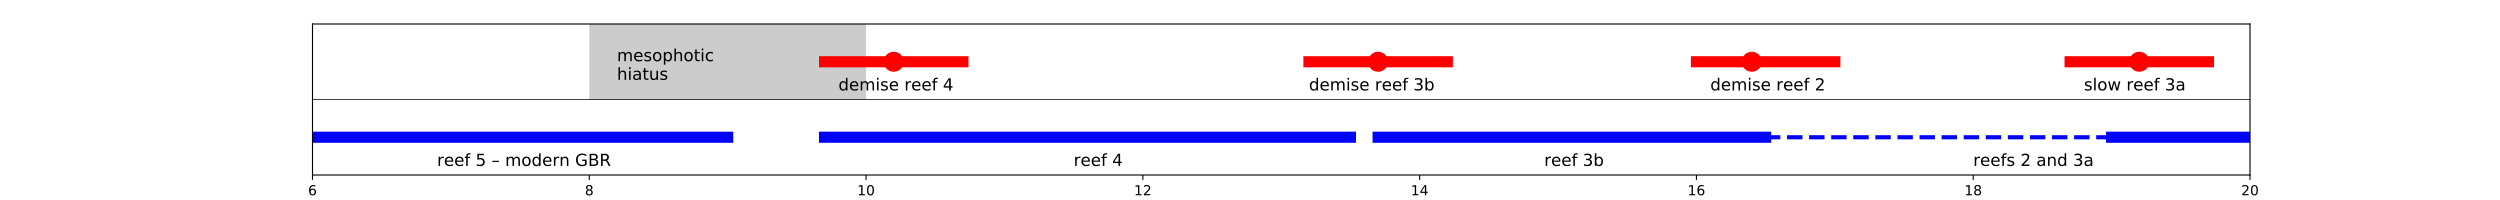
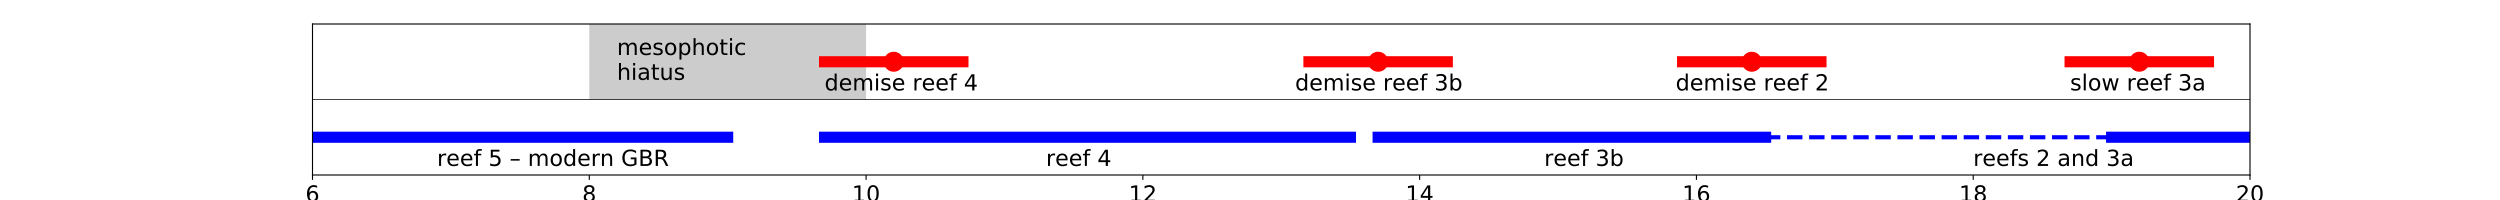
<svg xmlns="http://www.w3.org/2000/svg" xmlns:xlink="http://www.w3.org/1999/xlink" height="144pt" version="1.1" viewBox="0 0 1800 144" width="1800pt">
  <defs>
    <style type="text/css">
*{stroke-linecap:butt;stroke-linejoin:round;}
  </style>
  </defs>
  <g id="figure_1">
    <g id="patch_1">
      <path d="M 0 144  L 1800 144  L 1800 0  L 0 0  z " style="fill:#ffffff;" />
    </g>
    <g id="axes_1">
      <g id="patch_2">
        <path d="M 225 126  L 1620 126  L 1620 17.28  L 225 17.28  z " style="fill:#ffffff;" />
      </g>
      <g id="PathCollection_1">
        <defs>
-           <path d="M 0 6.708  C 1.779 6.708 3.485 6.001 4.743 4.743  C 6.001 3.485 6.708 1.779 6.708 0  C 6.708 -1.779 6.001 -3.485 4.743 -4.743  C 3.485 -6.001 1.779 -6.708 0 -6.708  C -1.779 -6.708 -3.485 -6.001 -4.743 -4.743  C -6.001 -3.485 -6.708 -1.779 -6.708 0  C -6.708 1.779 -6.001 3.485 -4.743 4.743  C -3.485 6.001 -1.779 6.708 0 6.708  z " id="m6b9079e8be" style="stroke:#ff0000;" />
-         </defs>
-         <g clip-path="url(#p4b9b86a882)">
-           <use style="fill:#ff0000;stroke:#ff0000;" x="1540.286" xlink:href="#m6b9079e8be" y="44.46" />
+           <path d="M 0 6.708  C 1.779 6.708 3.485 6.001 4.743 4.743  C 6.001 3.485 6.708 1.779 6.708 0  C 6.708 -1.779 6.001 -3.485 4.743 -4.743  C 3.485 -6.001 1.779 -6.708 0 -6.708  C -1.779 -6.708 -3.485 -6.001 -4.743 -4.743  C -6.001 -3.485 -6.708 -1.779 -6.708 0  C -6.708 1.779 -6.001 3.485 -4.743 4.743  C -3.485 6.001 -1.779 6.708 0 6.708  z " id="mb34f3feea7" style="stroke:#ff0000;" />
+         </defs>
+         <g clip-path="url(#p2ed4897afd)">
+           <use style="fill:#ff0000;stroke:#ff0000;" x="1540.286" xlink:href="#mb34f3feea7" y="44.46" />
        </g>
      </g>
      <g id="PathCollection_2">
-         <g clip-path="url(#p4b9b86a882)">
-           <use style="fill:#ff0000;stroke:#ff0000;" x="1261.286" xlink:href="#m6b9079e8be" y="44.46" />
+         <g clip-path="url(#p2ed4897afd)">
+           <use style="fill:#ff0000;stroke:#ff0000;" x="1261.286" xlink:href="#mb34f3feea7" y="44.46" />
        </g>
      </g>
      <g id="PathCollection_3">
-         <g clip-path="url(#p4b9b86a882)">
-           <use style="fill:#ff0000;stroke:#ff0000;" x="992.25" xlink:href="#m6b9079e8be" y="44.46" />
+         <g clip-path="url(#p2ed4897afd)">
+           <use style="fill:#ff0000;stroke:#ff0000;" x="992.25" xlink:href="#mb34f3feea7" y="44.46" />
        </g>
      </g>
      <g id="PathCollection_4">
-         <g clip-path="url(#p4b9b86a882)">
-           <use style="fill:#ff0000;stroke:#ff0000;" x="643.5" xlink:href="#m6b9079e8be" y="44.46" />
+         <g clip-path="url(#p2ed4897afd)">
+           <use style="fill:#ff0000;stroke:#ff0000;" x="643.5" xlink:href="#mb34f3feea7" y="44.46" />
        </g>
      </g>
      <g id="patch_3">
-         <path clip-path="url(#p4b9b86a882)" d="M 424.286 71.64  L 623.571 71.64  L 623.571 -798.12  L 424.286 -798.12  z " style="opacity:0.2;" />
+         <path clip-path="url(#p2ed4897afd)" d="M 424.286 71.64  L 623.571 71.64  L 623.571 -798.12  L 424.286 -798.12  z " style="opacity:0.2;" />
      </g>
      <g id="matplotlib.axis_1">
        <g id="xtick_1">
          <g id="line2d_1">
            <defs>
-               <path d="M 0 0  L 0 3.5  " id="m0fa2b85b7a" style="stroke:#000000;stroke-width:0.8;" />
-             </defs>
-             <g>
-               <use style="stroke:#000000;stroke-width:0.8;" x="225" xlink:href="#m0fa2b85b7a" y="126" />
+               <path d="M 0 0  L 0 3.5  " id="m714d1c8d9d" style="stroke:#000000;stroke-width:0.8;" />
+             </defs>
+             <g>
+               <use style="stroke:#000000;stroke-width:0.8;" x="225" xlink:href="#m714d1c8d9d" y="126" />
            </g>
          </g>
          <g id="text_1">
            <defs>
              <path d="M 33.016 40.375  Q 26.375 40.375 22.484 35.828  Q 18.609 31.297 18.609 23.391  Q 18.609 15.531 22.484 10.953  Q 26.375 6.391 33.016 6.391  Q 39.656 6.391 43.531 10.953  Q 47.406 15.531 47.406 23.391  Q 47.406 31.297 43.531 35.828  Q 39.656 40.375 33.016 40.375  z M 52.594 71.297  L 52.594 62.312  Q 48.875 64.062 45.094 64.984  Q 41.312 65.922 37.594 65.922  Q 27.828 65.922 22.672 59.328  Q 17.531 52.734 16.797 39.406  Q 19.672 43.656 24.016 45.922  Q 28.375 48.188 33.594 48.188  Q 44.578 48.188 50.953 41.516  Q 57.328 34.859 57.328 23.391  Q 57.328 12.156 50.688 5.359  Q 44.047 -1.422 33.016 -1.422  Q 20.359 -1.422 13.672 8.266  Q 6.984 17.969 6.984 36.375  Q 6.984 53.656 15.188 63.938  Q 23.391 74.219 37.203 74.219  Q 40.922 74.219 44.703 73.484  Q 48.484 72.75 52.594 71.297  z " id="DejaVuSans-36" />
            </defs>
-             <g transform="translate(221.8187 140.5984)scale(0.1 -0.1)">
+             <g transform="translate(219.91 145.1575)scale(0.16 -0.16)">
              <use xlink:href="#DejaVuSans-36" />
            </g>
          </g>
        </g>
        <g id="xtick_2">
          <g id="line2d_2">
            <g>
-               <use style="stroke:#000000;stroke-width:0.8;" x="424.286" xlink:href="#m0fa2b85b7a" y="126" />
+               <use style="stroke:#000000;stroke-width:0.8;" x="424.286" xlink:href="#m714d1c8d9d" y="126" />
            </g>
          </g>
          <g id="text_2">
            <defs>
              <path d="M 31.781 34.625  Q 24.75 34.625 20.719 30.859  Q 16.703 27.094 16.703 20.516  Q 16.703 13.922 20.719 10.156  Q 24.75 6.391 31.781 6.391  Q 38.812 6.391 42.859 10.172  Q 46.922 13.969 46.922 20.516  Q 46.922 27.094 42.891 30.859  Q 38.875 34.625 31.781 34.625  z M 21.922 38.812  Q 15.578 40.375 12.031 44.719  Q 8.5 49.078 8.5 55.328  Q 8.5 64.062 14.719 69.141  Q 20.953 74.219 31.781 74.219  Q 42.672 74.219 48.875 69.141  Q 55.078 64.062 55.078 55.328  Q 55.078 49.078 51.531 44.719  Q 48 40.375 41.703 38.812  Q 48.828 37.156 52.797 32.312  Q 56.781 27.484 56.781 20.516  Q 56.781 9.906 50.312 4.234  Q 43.844 -1.422 31.781 -1.422  Q 19.734 -1.422 13.25 4.234  Q 6.781 9.906 6.781 20.516  Q 6.781 27.484 10.781 32.312  Q 14.797 37.156 21.922 38.812  z M 18.312 54.391  Q 18.312 48.734 21.844 45.562  Q 25.391 42.391 31.781 42.391  Q 38.141 42.391 41.719 45.562  Q 45.312 48.734 45.312 54.391  Q 45.312 60.062 41.719 63.234  Q 38.141 66.406 31.781 66.406  Q 25.391 66.406 21.844 63.234  Q 18.312 60.062 18.312 54.391  z " id="DejaVuSans-38" />
            </defs>
-             <g transform="translate(421.1045 140.5984)scale(0.1 -0.1)">
+             <g transform="translate(419.1957 145.1575)scale(0.16 -0.16)">
              <use xlink:href="#DejaVuSans-38" />
            </g>
          </g>
        </g>
        <g id="xtick_3">
          <g id="line2d_3">
            <g>
-               <use style="stroke:#000000;stroke-width:0.8;" x="623.571" xlink:href="#m0fa2b85b7a" y="126" />
+               <use style="stroke:#000000;stroke-width:0.8;" x="623.571" xlink:href="#m714d1c8d9d" y="126" />
            </g>
          </g>
          <g id="text_3">
            <defs>
              <path d="M 12.406 8.297  L 28.516 8.297  L 28.516 63.922  L 10.984 60.406  L 10.984 69.391  L 28.422 72.906  L 38.281 72.906  L 38.281 8.297  L 54.391 8.297  L 54.391 0  L 12.406 0  z " id="DejaVuSans-31" />
              <path d="M 31.781 66.406  Q 24.172 66.406 20.328 58.906  Q 16.5 51.422 16.5 36.375  Q 16.5 21.391 20.328 13.891  Q 24.172 6.391 31.781 6.391  Q 39.453 6.391 43.281 13.891  Q 47.125 21.391 47.125 36.375  Q 47.125 51.422 43.281 58.906  Q 39.453 66.406 31.781 66.406  z M 31.781 74.219  Q 44.047 74.219 50.516 64.516  Q 56.984 54.828 56.984 36.375  Q 56.984 17.969 50.516 8.266  Q 44.047 -1.422 31.781 -1.422  Q 19.531 -1.422 13.062 8.266  Q 6.594 17.969 6.594 36.375  Q 6.594 54.828 13.062 64.516  Q 19.531 74.219 31.781 74.219  z " id="DejaVuSans-30" />
            </defs>
-             <g transform="translate(617.2089 140.5984)scale(0.1 -0.1)">
+             <g transform="translate(613.3914 145.1575)scale(0.16 -0.16)">
              <use xlink:href="#DejaVuSans-31" />
              <use x="63.623" xlink:href="#DejaVuSans-30" />
            </g>
          </g>
        </g>
        <g id="xtick_4">
          <g id="line2d_4">
            <g>
-               <use style="stroke:#000000;stroke-width:0.8;" x="822.857" xlink:href="#m0fa2b85b7a" y="126" />
+               <use style="stroke:#000000;stroke-width:0.8;" x="822.857" xlink:href="#m714d1c8d9d" y="126" />
            </g>
          </g>
          <g id="text_4">
            <defs>
              <path d="M 19.188 8.297  L 53.609 8.297  L 53.609 0  L 7.328 0  L 7.328 8.297  Q 12.938 14.109 22.625 23.891  Q 32.328 33.688 34.812 36.531  Q 39.547 41.844 41.422 45.531  Q 43.312 49.219 43.312 52.781  Q 43.312 58.594 39.234 62.25  Q 35.156 65.922 28.609 65.922  Q 23.969 65.922 18.812 64.312  Q 13.672 62.703 7.812 59.422  L 7.812 69.391  Q 13.766 71.781 18.938 73  Q 24.125 74.219 28.422 74.219  Q 39.75 74.219 46.484 68.547  Q 53.219 62.891 53.219 53.422  Q 53.219 48.922 51.531 44.891  Q 49.859 40.875 45.406 35.406  Q 44.188 33.984 37.641 27.219  Q 31.109 20.453 19.188 8.297  z " id="DejaVuSans-32" />
            </defs>
-             <g transform="translate(816.4946 140.5984)scale(0.1 -0.1)">
+             <g transform="translate(812.6771 145.1575)scale(0.16 -0.16)">
              <use xlink:href="#DejaVuSans-31" />
              <use x="63.623" xlink:href="#DejaVuSans-32" />
            </g>
          </g>
        </g>
        <g id="xtick_5">
          <g id="line2d_5">
            <g>
-               <use style="stroke:#000000;stroke-width:0.8;" x="1022.143" xlink:href="#m0fa2b85b7a" y="126" />
+               <use style="stroke:#000000;stroke-width:0.8;" x="1022.143" xlink:href="#m714d1c8d9d" y="126" />
            </g>
          </g>
          <g id="text_5">
            <defs>
              <path d="M 37.797 64.312  L 12.891 25.391  L 37.797 25.391  z M 35.203 72.906  L 47.609 72.906  L 47.609 25.391  L 58.016 25.391  L 58.016 17.188  L 47.609 17.188  L 47.609 0  L 37.797 0  L 37.797 17.188  L 4.891 17.188  L 4.891 26.703  z " id="DejaVuSans-34" />
            </defs>
-             <g transform="translate(1015.78 140.5984)scale(0.1 -0.1)">
+             <g transform="translate(1011.963 145.1575)scale(0.16 -0.16)">
              <use xlink:href="#DejaVuSans-31" />
              <use x="63.623" xlink:href="#DejaVuSans-34" />
            </g>
          </g>
        </g>
        <g id="xtick_6">
          <g id="line2d_6">
            <g>
-               <use style="stroke:#000000;stroke-width:0.8;" x="1221.429" xlink:href="#m0fa2b85b7a" y="126" />
+               <use style="stroke:#000000;stroke-width:0.8;" x="1221.429" xlink:href="#m714d1c8d9d" y="126" />
            </g>
          </g>
          <g id="text_6">
-             <g transform="translate(1215.066 140.5984)scale(0.1 -0.1)">
+             <g transform="translate(1211.249 145.1575)scale(0.16 -0.16)">
              <use xlink:href="#DejaVuSans-31" />
              <use x="63.623" xlink:href="#DejaVuSans-36" />
            </g>
          </g>
        </g>
        <g id="xtick_7">
          <g id="line2d_7">
            <g>
-               <use style="stroke:#000000;stroke-width:0.8;" x="1420.714" xlink:href="#m0fa2b85b7a" y="126" />
+               <use style="stroke:#000000;stroke-width:0.8;" x="1420.714" xlink:href="#m714d1c8d9d" y="126" />
            </g>
          </g>
          <g id="text_7">
-             <g transform="translate(1414.352 140.5984)scale(0.1 -0.1)">
+             <g transform="translate(1410.534 145.1575)scale(0.16 -0.16)">
              <use xlink:href="#DejaVuSans-31" />
              <use x="63.623" xlink:href="#DejaVuSans-38" />
            </g>
          </g>
        </g>
        <g id="xtick_8">
          <g id="line2d_8">
            <g>
-               <use style="stroke:#000000;stroke-width:0.8;" x="1620" xlink:href="#m0fa2b85b7a" y="126" />
+               <use style="stroke:#000000;stroke-width:0.8;" x="1620" xlink:href="#m714d1c8d9d" y="126" />
            </g>
          </g>
          <g id="text_8">
-             <g transform="translate(1613.638 140.5984)scale(0.1 -0.1)">
+             <g transform="translate(1609.82 145.1575)scale(0.16 -0.16)">
              <use xlink:href="#DejaVuSans-32" />
              <use x="63.623" xlink:href="#DejaVuSans-30" />
            </g>
          </g>
        </g>
      </g>
      <g id="matplotlib.axis_2" />
      <g id="line2d_9">
-         <path clip-path="url(#p4b9b86a882)" d="M 225 71.64  L 1620 71.64  " style="fill:none;stroke:#000000;stroke-linecap:square;stroke-width:0.5;" />
+         <path clip-path="url(#p2ed4897afd)" d="M 225 71.64  L 1620 71.64  " style="fill:none;stroke:#000000;stroke-linecap:square;stroke-width:0.5;" />
      </g>
      <g id="line2d_10">
-         <path clip-path="url(#p4b9b86a882)" d="M 1590.107 44.46  L 1490.464 44.46  " style="fill:none;stroke:#ff0000;stroke-linecap:square;stroke-width:8;" />
+         <path clip-path="url(#p2ed4897afd)" d="M 1590.107 44.46  L 1490.464 44.46  " style="fill:none;stroke:#ff0000;stroke-linecap:square;stroke-width:8;" />
      </g>
      <g id="line2d_11">
-         <path clip-path="url(#p4b9b86a882)" d="M 1221.429 44.46  L 1321.071 44.46  " style="fill:none;stroke:#ff0000;stroke-linecap:square;stroke-width:8;" />
+         <path clip-path="url(#p2ed4897afd)" d="M 1211.464 44.46  L 1311.107 44.46  " style="fill:none;stroke:#ff0000;stroke-linecap:square;stroke-width:8;" />
      </g>
      <g id="line2d_12">
-         <path clip-path="url(#p4b9b86a882)" d="M 942.429 44.46  L 1042.071 44.46  " style="fill:none;stroke:#ff0000;stroke-linecap:square;stroke-width:8;" />
+         <path clip-path="url(#p2ed4897afd)" d="M 942.429 44.46  L 1042.071 44.46  " style="fill:none;stroke:#ff0000;stroke-linecap:square;stroke-width:8;" />
      </g>
      <g id="line2d_13">
-         <path clip-path="url(#p4b9b86a882)" d="M 593.679 44.46  L 693.321 44.46  " style="fill:none;stroke:#ff0000;stroke-linecap:square;stroke-width:8;" />
+         <path clip-path="url(#p2ed4897afd)" d="M 593.679 44.46  L 693.321 44.46  " style="fill:none;stroke:#ff0000;stroke-linecap:square;stroke-width:8;" />
      </g>
      <g id="line2d_14">
-         <path clip-path="url(#p4b9b86a882)" d="M 1620 98.82  L 1520.357 98.82  " style="fill:none;stroke:#0000ff;stroke-linecap:square;stroke-width:8;" />
+         <path clip-path="url(#p2ed4897afd)" d="M 1620 98.82  L 1520.357 98.82  " style="fill:none;stroke:#0000ff;stroke-linecap:square;stroke-width:8;" />
      </g>
      <g id="line2d_15">
-         <path clip-path="url(#p4b9b86a882)" d="M 1520.357 98.82  L 1221.429 98.82  " style="fill:none;stroke:#0000ff;stroke-dasharray:11.1,4.8;stroke-dashoffset:0;stroke-width:3;" />
+         <path clip-path="url(#p2ed4897afd)" d="M 1520.357 98.82  L 1221.429 98.82  " style="fill:none;stroke:#0000ff;stroke-dasharray:11.1,4.8;stroke-dashoffset:0;stroke-width:3;" />
      </g>
      <g id="line2d_16">
-         <path clip-path="url(#p4b9b86a882)" d="M 1271.25 98.82  L 992.25 98.82  " style="fill:none;stroke:#0000ff;stroke-linecap:square;stroke-width:8;" />
+         <path clip-path="url(#p2ed4897afd)" d="M 1271.25 98.82  L 992.25 98.82  " style="fill:none;stroke:#0000ff;stroke-linecap:square;stroke-width:8;" />
      </g>
      <g id="line2d_17">
-         <path clip-path="url(#p4b9b86a882)" d="M 972.321 98.82  L 593.679 98.82  " style="fill:none;stroke:#0000ff;stroke-linecap:square;stroke-width:8;" />
+         <path clip-path="url(#p2ed4897afd)" d="M 972.321 98.82  L 593.679 98.82  " style="fill:none;stroke:#0000ff;stroke-linecap:square;stroke-width:8;" />
      </g>
      <g id="line2d_18">
-         <path clip-path="url(#p4b9b86a882)" d="M 523.929 98.82  L 225 98.82  " style="fill:none;stroke:#0000ff;stroke-linecap:square;stroke-width:8;" />
+         <path clip-path="url(#p2ed4897afd)" d="M 523.929 98.82  L 225 98.82  " style="fill:none;stroke:#0000ff;stroke-linecap:square;stroke-width:8;" />
      </g>
      <g id="patch_4">
        <path d="M 225 126  L 225 17.28  " style="fill:none;stroke:#000000;stroke-linecap:square;stroke-linejoin:miter;stroke-width:0.8;" />
      </g>
      <g id="patch_5">
        <path d="M 1620 126  L 1620 17.28  " style="fill:none;stroke:#000000;stroke-linecap:square;stroke-linejoin:miter;stroke-width:0.8;" />
      </g>
      <g id="patch_6">
        <path d="M 225 126  L 1620 126  " style="fill:none;stroke:#000000;stroke-linecap:square;stroke-linejoin:miter;stroke-width:0.8;" />
      </g>
      <g id="patch_7">
        <path d="M 225 17.28  L 1620 17.28  " style="fill:none;stroke:#000000;stroke-linecap:square;stroke-linejoin:miter;stroke-width:0.8;" />
      </g>
      <g id="text_9">
        <defs>
          <path d="M 44.281 53.078  L 44.281 44.578  Q 40.484 46.531 36.375 47.5  Q 32.281 48.484 27.875 48.484  Q 21.188 48.484 17.844 46.438  Q 14.5 44.391 14.5 40.281  Q 14.5 37.156 16.891 35.375  Q 19.281 33.594 26.516 31.984  L 29.594 31.297  Q 39.156 29.25 43.188 25.516  Q 47.219 21.781 47.219 15.094  Q 47.219 7.469 41.188 3.016  Q 35.156 -1.422 24.609 -1.422  Q 20.219 -1.422 15.453 -0.562  Q 10.688 0.297 5.422 2  L 5.422 11.281  Q 10.406 8.688 15.234 7.391  Q 20.062 6.109 24.812 6.109  Q 31.156 6.109 34.562 8.281  Q 37.984 10.453 37.984 14.406  Q 37.984 18.062 35.516 20.016  Q 33.062 21.969 24.703 23.781  L 21.578 24.516  Q 13.234 26.266 9.516 29.906  Q 5.812 33.547 5.812 39.891  Q 5.812 47.609 11.281 51.797  Q 16.75 56 26.812 56  Q 31.781 56 36.172 55.266  Q 40.578 54.547 44.281 53.078  z " id="DejaVuSans-73" />
          <path d="M 9.422 75.984  L 18.406 75.984  L 18.406 0  L 9.422 0  z " id="DejaVuSans-6c" />
          <path d="M 30.609 48.391  Q 23.391 48.391 19.188 42.75  Q 14.984 37.109 14.984 27.297  Q 14.984 17.484 19.156 11.844  Q 23.344 6.203 30.609 6.203  Q 37.797 6.203 41.984 11.859  Q 46.188 17.531 46.188 27.297  Q 46.188 37.016 41.984 42.703  Q 37.797 48.391 30.609 48.391  z M 30.609 56  Q 42.328 56 49.016 48.375  Q 55.719 40.766 55.719 27.297  Q 55.719 13.875 49.016 6.219  Q 42.328 -1.422 30.609 -1.422  Q 18.844 -1.422 12.172 6.219  Q 5.516 13.875 5.516 27.297  Q 5.516 40.766 12.172 48.375  Q 18.844 56 30.609 56  z " id="DejaVuSans-6f" />
          <path d="M 4.203 54.688  L 13.188 54.688  L 24.422 12.016  L 35.594 54.688  L 46.188 54.688  L 57.422 12.016  L 68.609 54.688  L 77.594 54.688  L 63.281 0  L 52.688 0  L 40.922 44.828  L 29.109 0  L 18.5 0  z " id="DejaVuSans-77" />
          <path id="DejaVuSans-20" />
          <path d="M 41.109 46.297  Q 39.594 47.172 37.812 47.578  Q 36.031 48 33.891 48  Q 26.266 48 22.188 43.047  Q 18.109 38.094 18.109 28.812  L 18.109 0  L 9.078 0  L 9.078 54.688  L 18.109 54.688  L 18.109 46.188  Q 20.953 51.172 25.484 53.578  Q 30.031 56 36.531 56  Q 37.453 56 38.578 55.875  Q 39.703 55.766 41.062 55.516  z " id="DejaVuSans-72" />
          <path d="M 56.203 29.594  L 56.203 25.203  L 14.891 25.203  Q 15.484 15.922 20.484 11.062  Q 25.484 6.203 34.422 6.203  Q 39.594 6.203 44.453 7.469  Q 49.312 8.734 54.109 11.281  L 54.109 2.781  Q 49.266 0.734 44.188 -0.344  Q 39.109 -1.422 33.891 -1.422  Q 20.797 -1.422 13.156 6.188  Q 5.516 13.812 5.516 26.812  Q 5.516 40.234 12.766 48.109  Q 20.016 56 32.328 56  Q 43.359 56 49.781 48.891  Q 56.203 41.797 56.203 29.594  z M 47.219 32.234  Q 47.125 39.594 43.094 43.984  Q 39.062 48.391 32.422 48.391  Q 24.906 48.391 20.391 44.141  Q 15.875 39.891 15.188 32.172  z " id="DejaVuSans-65" />
          <path d="M 37.109 75.984  L 37.109 68.5  L 28.516 68.5  Q 23.688 68.5 21.797 66.547  Q 19.922 64.594 19.922 59.516  L 19.922 54.688  L 34.719 54.688  L 34.719 47.703  L 19.922 47.703  L 19.922 0  L 10.891 0  L 10.891 47.703  L 2.297 47.703  L 2.297 54.688  L 10.891 54.688  L 10.891 58.5  Q 10.891 67.625 15.141 71.797  Q 19.391 75.984 28.609 75.984  z " id="DejaVuSans-66" />
          <path d="M 40.578 39.312  Q 47.656 37.797 51.625 33  Q 55.609 28.219 55.609 21.188  Q 55.609 10.406 48.188 4.484  Q 40.766 -1.422 27.094 -1.422  Q 22.516 -1.422 17.656 -0.516  Q 12.797 0.391 7.625 2.203  L 7.625 11.719  Q 11.719 9.328 16.594 8.109  Q 21.484 6.891 26.812 6.891  Q 36.078 6.891 40.938 10.547  Q 45.797 14.203 45.797 21.188  Q 45.797 27.641 41.281 31.266  Q 36.766 34.906 28.719 34.906  L 20.219 34.906  L 20.219 43.016  L 29.109 43.016  Q 36.375 43.016 40.234 45.922  Q 44.094 48.828 44.094 54.297  Q 44.094 59.906 40.109 62.906  Q 36.141 65.922 28.719 65.922  Q 24.656 65.922 20.016 65.031  Q 15.375 64.156 9.812 62.312  L 9.812 71.094  Q 15.438 72.656 20.344 73.438  Q 25.25 74.219 29.594 74.219  Q 40.828 74.219 47.359 69.109  Q 53.906 64.016 53.906 55.328  Q 53.906 49.266 50.438 45.094  Q 46.969 40.922 40.578 39.312  z " id="DejaVuSans-33" />
          <path d="M 34.281 27.484  Q 23.391 27.484 19.188 25  Q 14.984 22.516 14.984 16.5  Q 14.984 11.719 18.141 8.906  Q 21.297 6.109 26.703 6.109  Q 34.188 6.109 38.703 11.406  Q 43.219 16.703 43.219 25.484  L 43.219 27.484  z M 52.203 31.203  L 52.203 0  L 43.219 0  L 43.219 8.297  Q 40.141 3.328 35.547 0.953  Q 30.953 -1.422 24.312 -1.422  Q 15.922 -1.422 10.953 3.297  Q 6 8.016 6 15.922  Q 6 25.141 12.172 29.828  Q 18.359 34.516 30.609 34.516  L 43.219 34.516  L 43.219 35.406  Q 43.219 41.609 39.141 45  Q 35.062 48.391 27.688 48.391  Q 23 48.391 18.547 47.266  Q 14.109 46.141 10.016 43.891  L 10.016 52.203  Q 14.938 54.109 19.578 55.047  Q 24.219 56 28.609 56  Q 40.484 56 46.344 49.844  Q 52.203 43.703 52.203 31.203  z " id="DejaVuSans-61" />
        </defs>
-         <g transform="translate(1500.429 65.1168)scale(0.12 -0.12)">
+         <g transform="translate(1490.464 65.1168)scale(0.16 -0.16)">
          <use xlink:href="#DejaVuSans-73" />
          <use x="52.1" xlink:href="#DejaVuSans-6c" />
          <use x="79.883" xlink:href="#DejaVuSans-6f" />
          <use x="141.064" xlink:href="#DejaVuSans-77" />
          <use x="222.852" xlink:href="#DejaVuSans-20" />
          <use x="254.639" xlink:href="#DejaVuSans-72" />
          <use x="295.721" xlink:href="#DejaVuSans-65" />
          <use x="357.244" xlink:href="#DejaVuSans-65" />
          <use x="418.768" xlink:href="#DejaVuSans-66" />
          <use x="453.973" xlink:href="#DejaVuSans-20" />
          <use x="485.76" xlink:href="#DejaVuSans-33" />
          <use x="549.383" xlink:href="#DejaVuSans-61" />
        </g>
      </g>
      <g id="text_10">
        <defs>
          <path d="M 45.406 46.391  L 45.406 75.984  L 54.391 75.984  L 54.391 0  L 45.406 0  L 45.406 8.203  Q 42.578 3.328 38.25 0.953  Q 33.938 -1.422 27.875 -1.422  Q 17.969 -1.422 11.734 6.484  Q 5.516 14.406 5.516 27.297  Q 5.516 40.188 11.734 48.094  Q 17.969 56 27.875 56  Q 33.938 56 38.25 53.625  Q 42.578 51.266 45.406 46.391  z M 14.797 27.297  Q 14.797 17.391 18.875 11.75  Q 22.953 6.109 30.078 6.109  Q 37.203 6.109 41.297 11.75  Q 45.406 17.391 45.406 27.297  Q 45.406 37.203 41.297 42.844  Q 37.203 48.484 30.078 48.484  Q 22.953 48.484 18.875 42.844  Q 14.797 37.203 14.797 27.297  z " id="DejaVuSans-64" />
          <path d="M 52 44.188  Q 55.375 50.25 60.062 53.125  Q 64.75 56 71.094 56  Q 79.641 56 84.281 50.016  Q 88.922 44.047 88.922 33.016  L 88.922 0  L 79.891 0  L 79.891 32.719  Q 79.891 40.578 77.094 44.375  Q 74.312 48.188 68.609 48.188  Q 61.625 48.188 57.562 43.547  Q 53.516 38.922 53.516 30.906  L 53.516 0  L 44.484 0  L 44.484 32.719  Q 44.484 40.625 41.703 44.406  Q 38.922 48.188 33.109 48.188  Q 26.219 48.188 22.156 43.531  Q 18.109 38.875 18.109 30.906  L 18.109 0  L 9.078 0  L 9.078 54.688  L 18.109 54.688  L 18.109 46.188  Q 21.188 51.219 25.484 53.609  Q 29.781 56 35.688 56  Q 41.656 56 45.828 52.969  Q 50 49.953 52 44.188  z " id="DejaVuSans-6d" />
          <path d="M 9.422 54.688  L 18.406 54.688  L 18.406 0  L 9.422 0  z M 9.422 75.984  L 18.406 75.984  L 18.406 64.594  L 9.422 64.594  z " id="DejaVuSans-69" />
        </defs>
-         <g transform="translate(1231.393 65.1168)scale(0.12 -0.12)">
+         <g transform="translate(1206.482 65.1168)scale(0.16 -0.16)">
          <use xlink:href="#DejaVuSans-64" />
          <use x="63.477" xlink:href="#DejaVuSans-65" />
          <use x="125" xlink:href="#DejaVuSans-6d" />
          <use x="222.412" xlink:href="#DejaVuSans-69" />
          <use x="250.195" xlink:href="#DejaVuSans-73" />
          <use x="302.295" xlink:href="#DejaVuSans-65" />
          <use x="363.818" xlink:href="#DejaVuSans-20" />
          <use x="395.605" xlink:href="#DejaVuSans-72" />
          <use x="436.688" xlink:href="#DejaVuSans-65" />
          <use x="498.211" xlink:href="#DejaVuSans-65" />
          <use x="559.734" xlink:href="#DejaVuSans-66" />
          <use x="594.939" xlink:href="#DejaVuSans-20" />
          <use x="626.727" xlink:href="#DejaVuSans-32" />
        </g>
      </g>
      <g id="text_11">
        <defs>
          <path d="M 48.688 27.297  Q 48.688 37.203 44.609 42.844  Q 40.531 48.484 33.406 48.484  Q 26.266 48.484 22.188 42.844  Q 18.109 37.203 18.109 27.297  Q 18.109 17.391 22.188 11.75  Q 26.266 6.109 33.406 6.109  Q 40.531 6.109 44.609 11.75  Q 48.688 17.391 48.688 27.297  z M 18.109 46.391  Q 20.953 51.266 25.266 53.625  Q 29.594 56 35.594 56  Q 45.562 56 51.781 48.094  Q 58.016 40.188 58.016 27.297  Q 58.016 14.406 51.781 6.484  Q 45.562 -1.422 35.594 -1.422  Q 29.594 -1.422 25.266 0.953  Q 20.953 3.328 18.109 8.203  L 18.109 0  L 9.078 0  L 9.078 75.984  L 18.109 75.984  z " id="DejaVuSans-62" />
        </defs>
-         <g transform="translate(942.4286 65.1168)scale(0.12 -0.12)">
+         <g transform="translate(932.4643 65.1168)scale(0.16 -0.16)">
          <use xlink:href="#DejaVuSans-64" />
          <use x="63.477" xlink:href="#DejaVuSans-65" />
          <use x="125" xlink:href="#DejaVuSans-6d" />
          <use x="222.412" xlink:href="#DejaVuSans-69" />
          <use x="250.195" xlink:href="#DejaVuSans-73" />
          <use x="302.295" xlink:href="#DejaVuSans-65" />
          <use x="363.818" xlink:href="#DejaVuSans-20" />
          <use x="395.605" xlink:href="#DejaVuSans-72" />
          <use x="436.688" xlink:href="#DejaVuSans-65" />
          <use x="498.211" xlink:href="#DejaVuSans-65" />
          <use x="559.734" xlink:href="#DejaVuSans-66" />
          <use x="594.939" xlink:href="#DejaVuSans-20" />
          <use x="626.727" xlink:href="#DejaVuSans-33" />
          <use x="690.35" xlink:href="#DejaVuSans-62" />
        </g>
      </g>
      <g id="text_12">
-         <g transform="translate(603.6429 65.1168)scale(0.12 -0.12)">
+         <g transform="translate(593.6786 65.1168)scale(0.16 -0.16)">
          <use xlink:href="#DejaVuSans-64" />
          <use x="63.477" xlink:href="#DejaVuSans-65" />
          <use x="125" xlink:href="#DejaVuSans-6d" />
          <use x="222.412" xlink:href="#DejaVuSans-69" />
          <use x="250.195" xlink:href="#DejaVuSans-73" />
          <use x="302.295" xlink:href="#DejaVuSans-65" />
          <use x="363.818" xlink:href="#DejaVuSans-20" />
          <use x="395.605" xlink:href="#DejaVuSans-72" />
          <use x="436.688" xlink:href="#DejaVuSans-65" />
          <use x="498.211" xlink:href="#DejaVuSans-65" />
          <use x="559.734" xlink:href="#DejaVuSans-66" />
          <use x="594.939" xlink:href="#DejaVuSans-20" />
          <use x="626.727" xlink:href="#DejaVuSans-34" />
        </g>
      </g>
      <g id="text_13">
        <defs>
          <path d="M 18.109 8.203  L 18.109 -20.797  L 9.078 -20.797  L 9.078 54.688  L 18.109 54.688  L 18.109 46.391  Q 20.953 51.266 25.266 53.625  Q 29.594 56 35.594 56  Q 45.562 56 51.781 48.094  Q 58.016 40.188 58.016 27.297  Q 58.016 14.406 51.781 6.484  Q 45.562 -1.422 35.594 -1.422  Q 29.594 -1.422 25.266 0.953  Q 20.953 3.328 18.109 8.203  z M 48.688 27.297  Q 48.688 37.203 44.609 42.844  Q 40.531 48.484 33.406 48.484  Q 26.266 48.484 22.188 42.844  Q 18.109 37.203 18.109 27.297  Q 18.109 17.391 22.188 11.75  Q 26.266 6.109 33.406 6.109  Q 40.531 6.109 44.609 11.75  Q 48.688 17.391 48.688 27.297  z " id="DejaVuSans-70" />
          <path d="M 54.891 33.016  L 54.891 0  L 45.906 0  L 45.906 32.719  Q 45.906 40.484 42.875 44.328  Q 39.844 48.188 33.797 48.188  Q 26.516 48.188 22.312 43.547  Q 18.109 38.922 18.109 30.906  L 18.109 0  L 9.078 0  L 9.078 75.984  L 18.109 75.984  L 18.109 46.188  Q 21.344 51.125 25.703 53.562  Q 30.078 56 35.797 56  Q 45.219 56 50.047 50.172  Q 54.891 44.344 54.891 33.016  z " id="DejaVuSans-68" />
          <path d="M 18.312 70.219  L 18.312 54.688  L 36.812 54.688  L 36.812 47.703  L 18.312 47.703  L 18.312 18.016  Q 18.312 11.328 20.141 9.422  Q 21.969 7.516 27.594 7.516  L 36.812 7.516  L 36.812 0  L 27.594 0  Q 17.188 0 13.234 3.875  Q 9.281 7.766 9.281 18.016  L 9.281 47.703  L 2.688 47.703  L 2.688 54.688  L 9.281 54.688  L 9.281 70.219  z " id="DejaVuSans-74" />
          <path d="M 48.781 52.594  L 48.781 44.188  Q 44.969 46.297 41.141 47.344  Q 37.312 48.391 33.406 48.391  Q 24.656 48.391 19.812 42.844  Q 14.984 37.312 14.984 27.297  Q 14.984 17.281 19.812 11.734  Q 24.656 6.203 33.406 6.203  Q 37.312 6.203 41.141 7.25  Q 44.969 8.297 48.781 10.406  L 48.781 2.094  Q 45.016 0.344 40.984 -0.531  Q 36.969 -1.422 32.422 -1.422  Q 20.062 -1.422 12.781 6.344  Q 5.516 14.109 5.516 27.297  Q 5.516 40.672 12.859 48.328  Q 20.219 56 33.016 56  Q 37.156 56 41.109 55.141  Q 45.062 54.297 48.781 52.594  z " id="DejaVuSans-63" />
        </defs>
-         <g transform="translate(444.2143 44.06903)scale(0.12 -0.12)">
+         <g transform="translate(444.2143 39.5899)scale(0.16 -0.16)">
          <use xlink:href="#DejaVuSans-6d" />
          <use x="97.412" xlink:href="#DejaVuSans-65" />
          <use x="158.936" xlink:href="#DejaVuSans-73" />
          <use x="211.035" xlink:href="#DejaVuSans-6f" />
          <use x="272.217" xlink:href="#DejaVuSans-70" />
          <use x="335.693" xlink:href="#DejaVuSans-68" />
          <use x="399.072" xlink:href="#DejaVuSans-6f" />
          <use x="460.254" xlink:href="#DejaVuSans-74" />
          <use x="499.463" xlink:href="#DejaVuSans-69" />
          <use x="527.246" xlink:href="#DejaVuSans-63" />
        </g>
        <defs>
          <path d="M 8.5 21.578  L 8.5 54.688  L 17.484 54.688  L 17.484 21.922  Q 17.484 14.156 20.5 10.266  Q 23.531 6.391 29.594 6.391  Q 36.859 6.391 41.078 11.031  Q 45.312 15.672 45.312 23.688  L 45.312 54.688  L 54.297 54.688  L 54.297 0  L 45.312 0  L 45.312 8.406  Q 42.047 3.422 37.719 1  Q 33.406 -1.422 27.688 -1.422  Q 18.266 -1.422 13.375 4.438  Q 8.5 10.297 8.5 21.578  z M 31.109 56  z " id="DejaVuSans-75" />
        </defs>
-         <g transform="translate(444.2143 57.5064)scale(0.12 -0.12)">
+         <g transform="translate(444.2143 57.5064)scale(0.16 -0.16)">
          <use xlink:href="#DejaVuSans-68" />
          <use x="63.379" xlink:href="#DejaVuSans-69" />
          <use x="91.162" xlink:href="#DejaVuSans-61" />
          <use x="152.441" xlink:href="#DejaVuSans-74" />
          <use x="191.65" xlink:href="#DejaVuSans-75" />
          <use x="255.029" xlink:href="#DejaVuSans-73" />
        </g>
      </g>
      <g id="text_14">
        <defs>
          <path d="M 54.891 33.016  L 54.891 0  L 45.906 0  L 45.906 32.719  Q 45.906 40.484 42.875 44.328  Q 39.844 48.188 33.797 48.188  Q 26.516 48.188 22.312 43.547  Q 18.109 38.922 18.109 30.906  L 18.109 0  L 9.078 0  L 9.078 54.688  L 18.109 54.688  L 18.109 46.188  Q 21.344 51.125 25.703 53.562  Q 30.078 56 35.797 56  Q 45.219 56 50.047 50.172  Q 54.891 44.344 54.891 33.016  z " id="DejaVuSans-6e" />
        </defs>
-         <g transform="translate(1420.714 119.4768)scale(0.12 -0.12)">
+         <g transform="translate(1420.714 119.4768)scale(0.16 -0.16)">
          <use xlink:href="#DejaVuSans-72" />
          <use x="41.082" xlink:href="#DejaVuSans-65" />
          <use x="102.605" xlink:href="#DejaVuSans-65" />
          <use x="164.129" xlink:href="#DejaVuSans-66" />
          <use x="199.334" xlink:href="#DejaVuSans-73" />
          <use x="251.434" xlink:href="#DejaVuSans-20" />
          <use x="283.221" xlink:href="#DejaVuSans-32" />
          <use x="346.844" xlink:href="#DejaVuSans-20" />
          <use x="378.631" xlink:href="#DejaVuSans-61" />
          <use x="439.91" xlink:href="#DejaVuSans-6e" />
          <use x="503.289" xlink:href="#DejaVuSans-64" />
          <use x="566.766" xlink:href="#DejaVuSans-20" />
          <use x="598.553" xlink:href="#DejaVuSans-33" />
          <use x="662.176" xlink:href="#DejaVuSans-61" />
        </g>
      </g>
      <g id="text_15">
-         <g transform="translate(1111.821 119.4768)scale(0.12 -0.12)">
+         <g transform="translate(1111.821 119.4768)scale(0.16 -0.16)">
          <use xlink:href="#DejaVuSans-72" />
          <use x="41.082" xlink:href="#DejaVuSans-65" />
          <use x="102.605" xlink:href="#DejaVuSans-65" />
          <use x="164.129" xlink:href="#DejaVuSans-66" />
          <use x="199.334" xlink:href="#DejaVuSans-20" />
          <use x="231.121" xlink:href="#DejaVuSans-33" />
          <use x="294.744" xlink:href="#DejaVuSans-62" />
        </g>
      </g>
      <g id="text_16">
-         <g transform="translate(773.0357 119.4768)scale(0.12 -0.12)">
+         <g transform="translate(753.1071 119.4768)scale(0.16 -0.16)">
          <use xlink:href="#DejaVuSans-72" />
          <use x="41.082" xlink:href="#DejaVuSans-65" />
          <use x="102.605" xlink:href="#DejaVuSans-65" />
          <use x="164.129" xlink:href="#DejaVuSans-66" />
          <use x="199.334" xlink:href="#DejaVuSans-20" />
          <use x="231.121" xlink:href="#DejaVuSans-34" />
        </g>
      </g>
      <g id="text_17">
        <defs>
          <path d="M 10.797 72.906  L 49.516 72.906  L 49.516 64.594  L 19.828 64.594  L 19.828 46.734  Q 21.969 47.469 24.109 47.828  Q 26.266 48.188 28.422 48.188  Q 40.625 48.188 47.75 41.5  Q 54.891 34.812 54.891 23.391  Q 54.891 11.625 47.562 5.094  Q 40.234 -1.422 26.906 -1.422  Q 22.312 -1.422 17.547 -0.641  Q 12.797 0.141 7.719 1.703  L 7.719 11.625  Q 12.109 9.234 16.797 8.062  Q 21.484 6.891 26.703 6.891  Q 35.156 6.891 40.078 11.328  Q 45.016 15.766 45.016 23.391  Q 45.016 31 40.078 35.438  Q 35.156 39.891 26.703 39.891  Q 22.75 39.891 18.812 39.016  Q 14.891 38.141 10.797 36.281  z " id="DejaVuSans-35" />
          <path d="M 4.891 30.906  L 45.125 30.906  L 45.125 23.875  L 4.891 23.875  z " id="DejaVuSans-2013" />
          <path d="M 59.516 10.406  L 59.516 29.984  L 43.406 29.984  L 43.406 38.094  L 69.281 38.094  L 69.281 6.781  Q 63.578 2.734 56.688 0.656  Q 49.812 -1.422 42 -1.422  Q 24.906 -1.422 15.25 8.562  Q 5.609 18.562 5.609 36.375  Q 5.609 54.25 15.25 64.234  Q 24.906 74.219 42 74.219  Q 49.125 74.219 55.547 72.453  Q 61.969 70.703 67.391 67.281  L 67.391 56.781  Q 61.922 61.422 55.766 63.766  Q 49.609 66.109 42.828 66.109  Q 29.438 66.109 22.719 58.641  Q 16.016 51.172 16.016 36.375  Q 16.016 21.625 22.719 14.156  Q 29.438 6.688 42.828 6.688  Q 48.047 6.688 52.141 7.594  Q 56.25 8.5 59.516 10.406  z " id="DejaVuSans-47" />
          <path d="M 19.672 34.812  L 19.672 8.109  L 35.5 8.109  Q 43.453 8.109 47.281 11.406  Q 51.125 14.703 51.125 21.484  Q 51.125 28.328 47.281 31.562  Q 43.453 34.812 35.5 34.812  z M 19.672 64.797  L 19.672 42.828  L 34.281 42.828  Q 41.5 42.828 45.031 45.531  Q 48.578 48.25 48.578 53.812  Q 48.578 59.328 45.031 62.062  Q 41.5 64.797 34.281 64.797  z M 9.812 72.906  L 35.016 72.906  Q 46.297 72.906 52.391 68.219  Q 58.5 63.531 58.5 54.891  Q 58.5 48.188 55.375 44.234  Q 52.25 40.281 46.188 39.312  Q 53.469 37.75 57.5 32.781  Q 61.531 27.828 61.531 20.406  Q 61.531 10.641 54.891 5.312  Q 48.25 0 35.984 0  L 9.812 0  z " id="DejaVuSans-42" />
          <path d="M 44.391 34.188  Q 47.562 33.109 50.562 29.594  Q 53.562 26.078 56.594 19.922  L 66.609 0  L 56 0  L 46.688 18.703  Q 43.062 26.031 39.672 28.422  Q 36.281 30.812 30.422 30.812  L 19.672 30.812  L 19.672 0  L 9.812 0  L 9.812 72.906  L 32.078 72.906  Q 44.578 72.906 50.734 67.672  Q 56.891 62.453 56.891 51.906  Q 56.891 45.016 53.688 40.469  Q 50.484 35.938 44.391 34.188  z M 19.672 64.797  L 19.672 38.922  L 32.078 38.922  Q 39.203 38.922 42.844 42.219  Q 46.484 45.516 46.484 51.906  Q 46.484 58.297 42.844 61.547  Q 39.203 64.797 32.078 64.797  z " id="DejaVuSans-52" />
        </defs>
-         <g transform="translate(314.6786 119.4768)scale(0.12 -0.12)">
+         <g transform="translate(314.6786 119.4768)scale(0.16 -0.16)">
          <use xlink:href="#DejaVuSans-72" />
          <use x="41.082" xlink:href="#DejaVuSans-65" />
          <use x="102.605" xlink:href="#DejaVuSans-65" />
          <use x="164.129" xlink:href="#DejaVuSans-66" />
          <use x="199.334" xlink:href="#DejaVuSans-20" />
          <use x="231.121" xlink:href="#DejaVuSans-35" />
          <use x="294.744" xlink:href="#DejaVuSans-20" />
          <use x="326.531" xlink:href="#DejaVuSans-2013" />
          <use x="376.531" xlink:href="#DejaVuSans-20" />
          <use x="408.318" xlink:href="#DejaVuSans-6d" />
          <use x="505.73" xlink:href="#DejaVuSans-6f" />
          <use x="566.912" xlink:href="#DejaVuSans-64" />
          <use x="630.389" xlink:href="#DejaVuSans-65" />
          <use x="691.912" xlink:href="#DejaVuSans-72" />
          <use x="733.01" xlink:href="#DejaVuSans-6e" />
          <use x="796.389" xlink:href="#DejaVuSans-20" />
          <use x="828.176" xlink:href="#DejaVuSans-47" />
          <use x="905.666" xlink:href="#DejaVuSans-42" />
          <use x="974.27" xlink:href="#DejaVuSans-52" />
        </g>
      </g>
    </g>
  </g>
  <defs>
-     <clipPath id="p4b9b86a882">
+     <clipPath id="p2ed4897afd">
      <rect height="108.72" width="1395" x="225" y="17.28" />
    </clipPath>
  </defs>
</svg>
